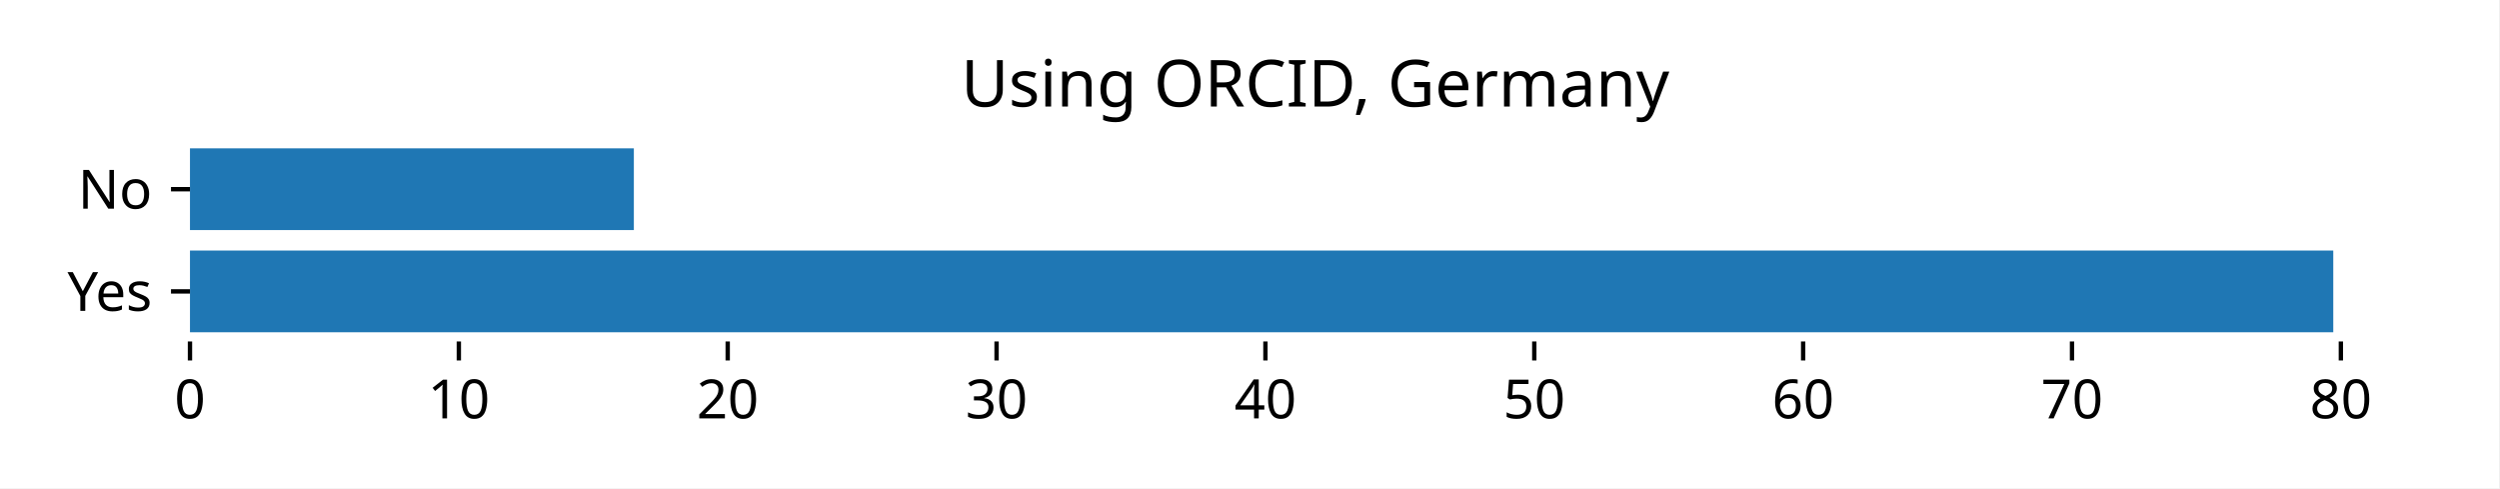
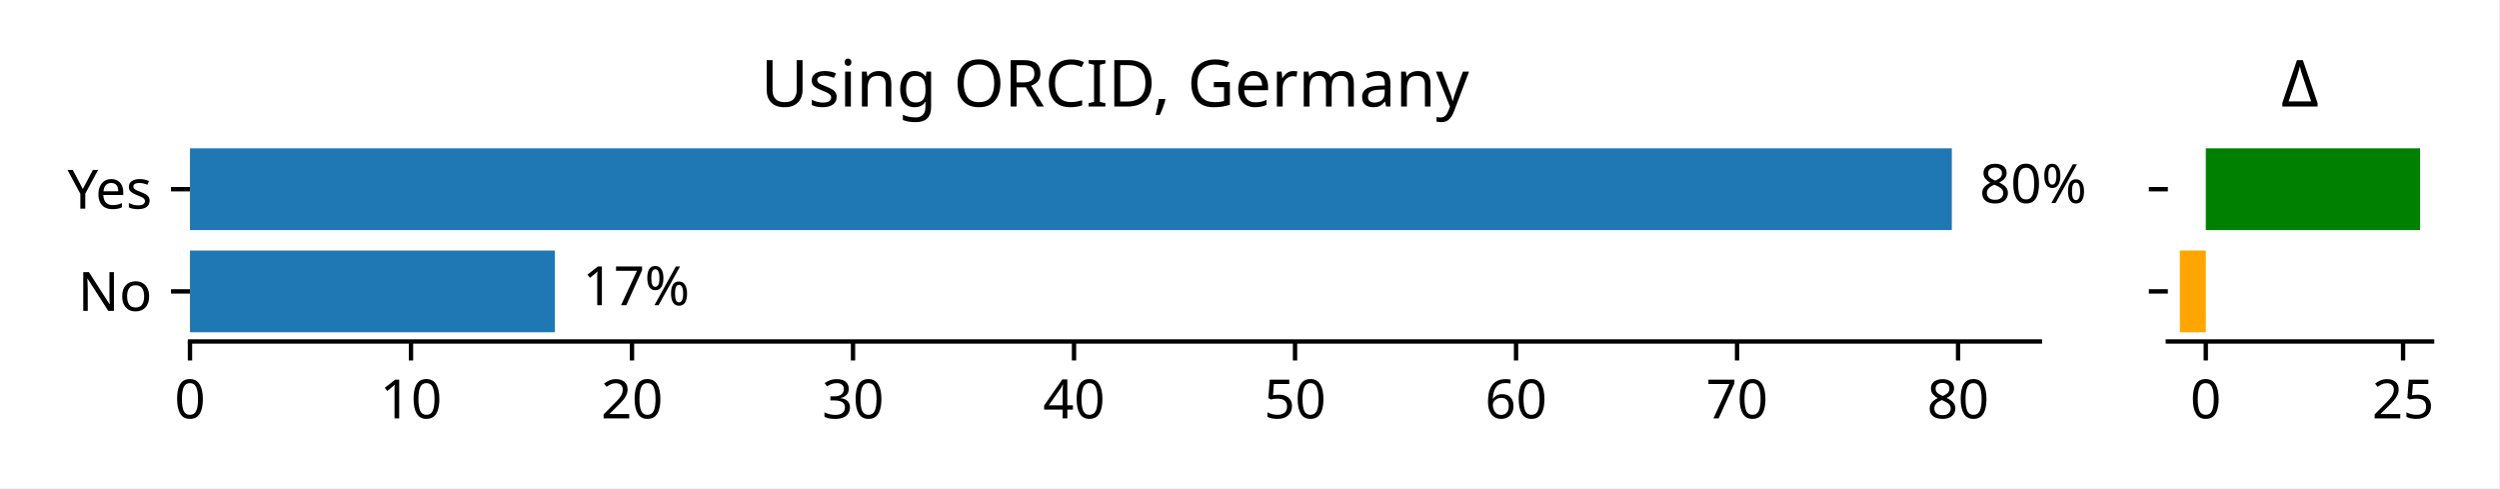
<svg xmlns="http://www.w3.org/2000/svg" xmlns:xlink="http://www.w3.org/1999/xlink" width="460.8pt" height="90pt" viewBox="0 0 460.8 90" version="1.1">
  <defs>
    <style type="text/css">*{stroke-linejoin: round; stroke-linecap: butt}</style>
  </defs>
  <g id="figure_1">
    <g id="patch_1">
      <path d="M 0 90  L 460.8 90  L 460.8 0  L 0 0  z " style="fill: #ffffff" />
    </g>
    <g id="axes_1">
      <g id="patch_2">
-         <path d="M 35.031 62.942  L 450 62.942  L 450 25.642  L 35.031 25.642  z " style="fill: #ffffff" />
+         <path d="M 35.031 62.942  L 376.147 62.942  L 376.147 25.642  L 35.031 25.642  z " style="fill: #ffffff" />
      </g>
      <g id="patch_3">
-         <path d="M 35.031 61.247  L 430.24 61.247  L 430.24 46.176  L 35.031 46.176  z " clip-path="url(#p7e3678d028)" style="fill: #1f77b4" />
+         <path d="M 35.031 61.247  L 102.312 61.247  L 102.312 46.176  L 35.031 46.176  z " clip-path="url(#p5e3c820d61)" style="fill: #1f77b4" />
      </g>
      <g id="patch_4">
-         <path d="M 35.031 42.409  L 116.879 42.409  L 116.879 27.338  L 35.031 27.338  z " clip-path="url(#p7e3678d028)" style="fill: #1f77b4" />
+         <path d="M 35.031 42.409  L 359.903 42.409  L 359.903 27.338  L 35.031 27.338  z " clip-path="url(#p5e3c820d61)" style="fill: #1f77b4" />
      </g>
      <g id="matplotlib.axis_1">
        <g id="xtick_1">
          <g id="line2d_1">
            <defs>
              <path id="m4c99cd72f3" d="M 0 0  L 0 3.5  " style="stroke: #000000; stroke-width: 0.8" />
            </defs>
            <g>
              <use xlink:href="#m4c99cd72f3" x="35.031" y="62.942" style="stroke: #000000; stroke-width: 0.8" />
            </g>
          </g>
          <g id="text_1">
            <text style="font: 10px 'sans-serif'; text-anchor: middle" x="35.031" y="77.116" transform="rotate(-0, 35.03125, 77.11562)">0</text>
          </g>
        </g>
        <g id="xtick_2">
          <g id="line2d_2">
            <g>
-               <use xlink:href="#m4c99cd72f3" x="84.608" y="62.942" style="stroke: #000000; stroke-width: 0.8" />
+               <use xlink:href="#m4c99cd72f3" x="75.784" y="62.942" style="stroke: #000000; stroke-width: 0.8" />
            </g>
          </g>
          <g id="text_2">
-             <text style="font: 10px 'sans-serif'; text-anchor: middle" x="84.608" y="77.116" transform="rotate(-0, 84.60768, 77.11562)">10</text>
+             <text style="font: 10px 'sans-serif'; text-anchor: middle" x="75.784" y="77.116" transform="rotate(-0, 75.78442, 77.11562)">10</text>
          </g>
        </g>
        <g id="xtick_3">
          <g id="line2d_3">
            <g>
-               <use xlink:href="#m4c99cd72f3" x="134.184" y="62.942" style="stroke: #000000; stroke-width: 0.8" />
+               <use xlink:href="#m4c99cd72f3" x="116.538" y="62.942" style="stroke: #000000; stroke-width: 0.8" />
            </g>
          </g>
          <g id="text_3">
-             <text style="font: 10px 'sans-serif'; text-anchor: middle" x="134.184" y="77.116" transform="rotate(-0, 134.1841, 77.11562)">20</text>
+             <text style="font: 10px 'sans-serif'; text-anchor: middle" x="116.538" y="77.116" transform="rotate(-0, 116.5376, 77.11562)">20</text>
          </g>
        </g>
        <g id="xtick_4">
          <g id="line2d_4">
            <g>
-               <use xlink:href="#m4c99cd72f3" x="183.761" y="62.942" style="stroke: #000000; stroke-width: 0.8" />
+               <use xlink:href="#m4c99cd72f3" x="157.291" y="62.942" style="stroke: #000000; stroke-width: 0.8" />
            </g>
          </g>
          <g id="text_4">
-             <text style="font: 10px 'sans-serif'; text-anchor: middle" x="183.761" y="77.116" transform="rotate(-0, 183.7605, 77.11562)">30</text>
+             <text style="font: 10px 'sans-serif'; text-anchor: middle" x="157.291" y="77.116" transform="rotate(-0, 157.2908, 77.11562)">30</text>
          </g>
        </g>
        <g id="xtick_5">
          <g id="line2d_5">
            <g>
-               <use xlink:href="#m4c99cd72f3" x="233.337" y="62.942" style="stroke: #000000; stroke-width: 0.8" />
+               <use xlink:href="#m4c99cd72f3" x="198.044" y="62.942" style="stroke: #000000; stroke-width: 0.8" />
            </g>
          </g>
          <g id="text_5">
-             <text style="font: 10px 'sans-serif'; text-anchor: middle" x="233.337" y="77.116" transform="rotate(-0, 233.337, 77.11562)">40</text>
+             <text style="font: 10px 'sans-serif'; text-anchor: middle" x="198.044" y="77.116" transform="rotate(-0, 198.0439, 77.11562)">40</text>
          </g>
        </g>
        <g id="xtick_6">
          <g id="line2d_6">
            <g>
-               <use xlink:href="#m4c99cd72f3" x="282.913" y="62.942" style="stroke: #000000; stroke-width: 0.8" />
+               <use xlink:href="#m4c99cd72f3" x="238.797" y="62.942" style="stroke: #000000; stroke-width: 0.8" />
            </g>
          </g>
          <g id="text_6">
-             <text style="font: 10px 'sans-serif'; text-anchor: middle" x="282.913" y="77.116" transform="rotate(-0, 282.9134, 77.11562)">50</text>
+             <text style="font: 10px 'sans-serif'; text-anchor: middle" x="238.797" y="77.116" transform="rotate(-0, 238.7971, 77.11562)">50</text>
          </g>
        </g>
        <g id="xtick_7">
          <g id="line2d_7">
            <g>
-               <use xlink:href="#m4c99cd72f3" x="332.49" y="62.942" style="stroke: #000000; stroke-width: 0.8" />
+               <use xlink:href="#m4c99cd72f3" x="279.55" y="62.942" style="stroke: #000000; stroke-width: 0.8" />
            </g>
          </g>
          <g id="text_7">
-             <text style="font: 10px 'sans-serif'; text-anchor: middle" x="332.49" y="77.116" transform="rotate(-0, 332.4898, 77.11562)">60</text>
+             <text style="font: 10px 'sans-serif'; text-anchor: middle" x="279.55" y="77.116" transform="rotate(-0, 279.5503, 77.11562)">60</text>
          </g>
        </g>
        <g id="xtick_8">
          <g id="line2d_8">
            <g>
-               <use xlink:href="#m4c99cd72f3" x="382.066" y="62.942" style="stroke: #000000; stroke-width: 0.8" />
+               <use xlink:href="#m4c99cd72f3" x="320.303" y="62.942" style="stroke: #000000; stroke-width: 0.8" />
            </g>
          </g>
          <g id="text_8">
-             <text style="font: 10px 'sans-serif'; text-anchor: middle" x="382.066" y="77.116" transform="rotate(-0, 382.0663, 77.11562)">70</text>
+             <text style="font: 10px 'sans-serif'; text-anchor: middle" x="320.303" y="77.116" transform="rotate(-0, 320.3034, 77.11562)">70</text>
          </g>
        </g>
        <g id="xtick_9">
          <g id="line2d_9">
            <g>
-               <use xlink:href="#m4c99cd72f3" x="431.643" y="62.942" style="stroke: #000000; stroke-width: 0.8" />
+               <use xlink:href="#m4c99cd72f3" x="361.057" y="62.942" style="stroke: #000000; stroke-width: 0.8" />
            </g>
          </g>
          <g id="text_9">
-             <text style="font: 10px 'sans-serif'; text-anchor: middle" x="431.643" y="77.116" transform="rotate(-0, 431.6427, 77.11562)">80</text>
+             <text style="font: 10px 'sans-serif'; text-anchor: middle" x="361.057" y="77.116" transform="rotate(-0, 361.0566, 77.11562)">80</text>
          </g>
        </g>
      </g>
      <g id="matplotlib.axis_2">
        <g id="ytick_1">
          <g id="line2d_10">
            <defs>
              <path id="m8e343aef83" d="M 0 0  L -3.5 0  " style="stroke: #000000; stroke-width: 0.8" />
            </defs>
            <g>
              <use xlink:href="#m8e343aef83" x="35.031" y="53.711" style="stroke: #000000; stroke-width: 0.8" />
            </g>
          </g>
          <g id="text_10">
-             <text style="font: 10px 'sans-serif'; text-anchor: end" x="28.031" y="57.298" transform="rotate(-0, 28.03125, 57.29818)">Yes</text>
+             <text style="font: 10px 'sans-serif'; text-anchor: end" x="28.031" y="57.298" transform="rotate(-0, 28.03125, 57.29818)">No</text>
          </g>
        </g>
        <g id="ytick_2">
          <g id="line2d_11">
            <g>
              <use xlink:href="#m8e343aef83" x="35.031" y="34.873" style="stroke: #000000; stroke-width: 0.8" />
            </g>
          </g>
          <g id="text_11">
-             <text style="font: 10px 'sans-serif'; text-anchor: end" x="28.031" y="38.46" transform="rotate(-0, 28.03125, 38.45995)">No</text>
-           </g>
-         </g>
+             <text style="font: 10px 'sans-serif'; text-anchor: end" x="28.031" y="38.46" transform="rotate(-0, 28.03125, 38.45995)">Yes</text>
+           </g>
+         </g>
+       </g>
+       <g id="patch_5">
+         <path d="M 35.031 62.942  L 376.147 62.942  " style="fill: none; stroke: #000000; stroke-width: 0.8; stroke-linejoin: miter; stroke-linecap: square" />
      </g>
      <g id="text_12">
-         <text style="font: 12px 'sans-serif'; text-anchor: middle" x="242.516" y="19.642" transform="rotate(-0, 242.5156, 19.6425)">Using ORCID, Germany</text>
+         <text style="font: 10px 'sans-serif'; text-anchor: middle" x="117.312" y="56.256" transform="rotate(-0, 117.3124, 56.25599)">17%</text>
+       </g>
+       <g id="text_13">
+         <text style="font: 10px 'sans-serif'; text-anchor: middle" x="374.903" y="37.418" transform="rotate(-0, 374.9032, 37.41776)">80%</text>
+       </g>
+       <g id="text_14">
+         <text style="font: 12px 'sans-serif'; text-anchor: middle" x="205.589" y="19.642" transform="rotate(-0, 205.589, 19.6425)">Using ORCID, Germany</text>
+       </g>
+     </g>
+     <g id="axes_2">
+       <g id="patch_6">
+         <path d="M 399.736 62.942  L 448.466 62.942  L 448.466 25.642  L 399.736 25.642  z " style="fill: #ffffff" />
+       </g>
+       <g id="patch_7">
+         <path d="M 406.732 61.247  L 401.951 61.247  L 401.951 46.176  L 406.732 46.176  z " clip-path="url(#pfae0b0031f)" style="fill: #ffa500" />
+       </g>
+       <g id="patch_8">
+         <path d="M 406.732 42.409  L 446.251 42.409  L 446.251 27.338  L 406.732 27.338  z " clip-path="url(#pfae0b0031f)" style="fill: #008000" />
+       </g>
+       <g id="matplotlib.axis_3">
+         <g id="xtick_10">
+           <g id="line2d_12">
+             <g>
+               <use xlink:href="#m4c99cd72f3" x="406.732" y="62.942" style="stroke: #000000; stroke-width: 0.8" />
+             </g>
+           </g>
+           <g id="text_15">
+             <text style="font: 10px 'sans-serif'; text-anchor: middle" x="406.732" y="77.116" transform="rotate(-0, 406.7322, 77.11562)">0</text>
+           </g>
+         </g>
+         <g id="xtick_11">
+           <g id="line2d_13">
+             <g>
+               <use xlink:href="#m4c99cd72f3" x="443.112" y="62.942" style="stroke: #000000; stroke-width: 0.8" />
+             </g>
+           </g>
+           <g id="text_16">
+             <text style="font: 10px 'sans-serif'; text-anchor: middle" x="443.112" y="77.116" transform="rotate(-0, 443.1122, 77.11562)">25</text>
+           </g>
+         </g>
+       </g>
+       <g id="matplotlib.axis_4">
+         <g id="ytick_3">
+           <g id="line2d_14">
+             <g>
+               <use xlink:href="#m8e343aef83" x="399.736" y="53.711" style="stroke: #000000; stroke-width: 0.8" />
+             </g>
+           </g>
+         </g>
+         <g id="ytick_4">
+           <g id="line2d_15">
+             <g>
+               <use xlink:href="#m8e343aef83" x="399.736" y="34.873" style="stroke: #000000; stroke-width: 0.8" />
+             </g>
+           </g>
+         </g>
+       </g>
+       <g id="patch_9">
+         <path d="M 399.736 62.942  L 448.466 62.942  " style="fill: none; stroke: #000000; stroke-width: 0.8; stroke-linejoin: miter; stroke-linecap: square" />
+       </g>
+       <g id="text_17">
+         <text style="font: 12px 'sans-serif'; text-anchor: middle" x="424.101" y="19.642" transform="rotate(-0, 424.1011, 19.6425)">Δ</text>
      </g>
    </g>
  </g>
  <defs>
-     <clipPath id="p7e3678d028">
-       <rect x="35.031" y="25.642" width="414.969" height="37.3" />
+     <clipPath id="p5e3c820d61">
+       <rect x="35.031" y="25.642" width="341.116" height="37.3" />
+     </clipPath>
+     <clipPath id="pfae0b0031f">
+       <rect x="399.736" y="25.642" width="48.731" height="37.3" />
    </clipPath>
  </defs>
</svg>
